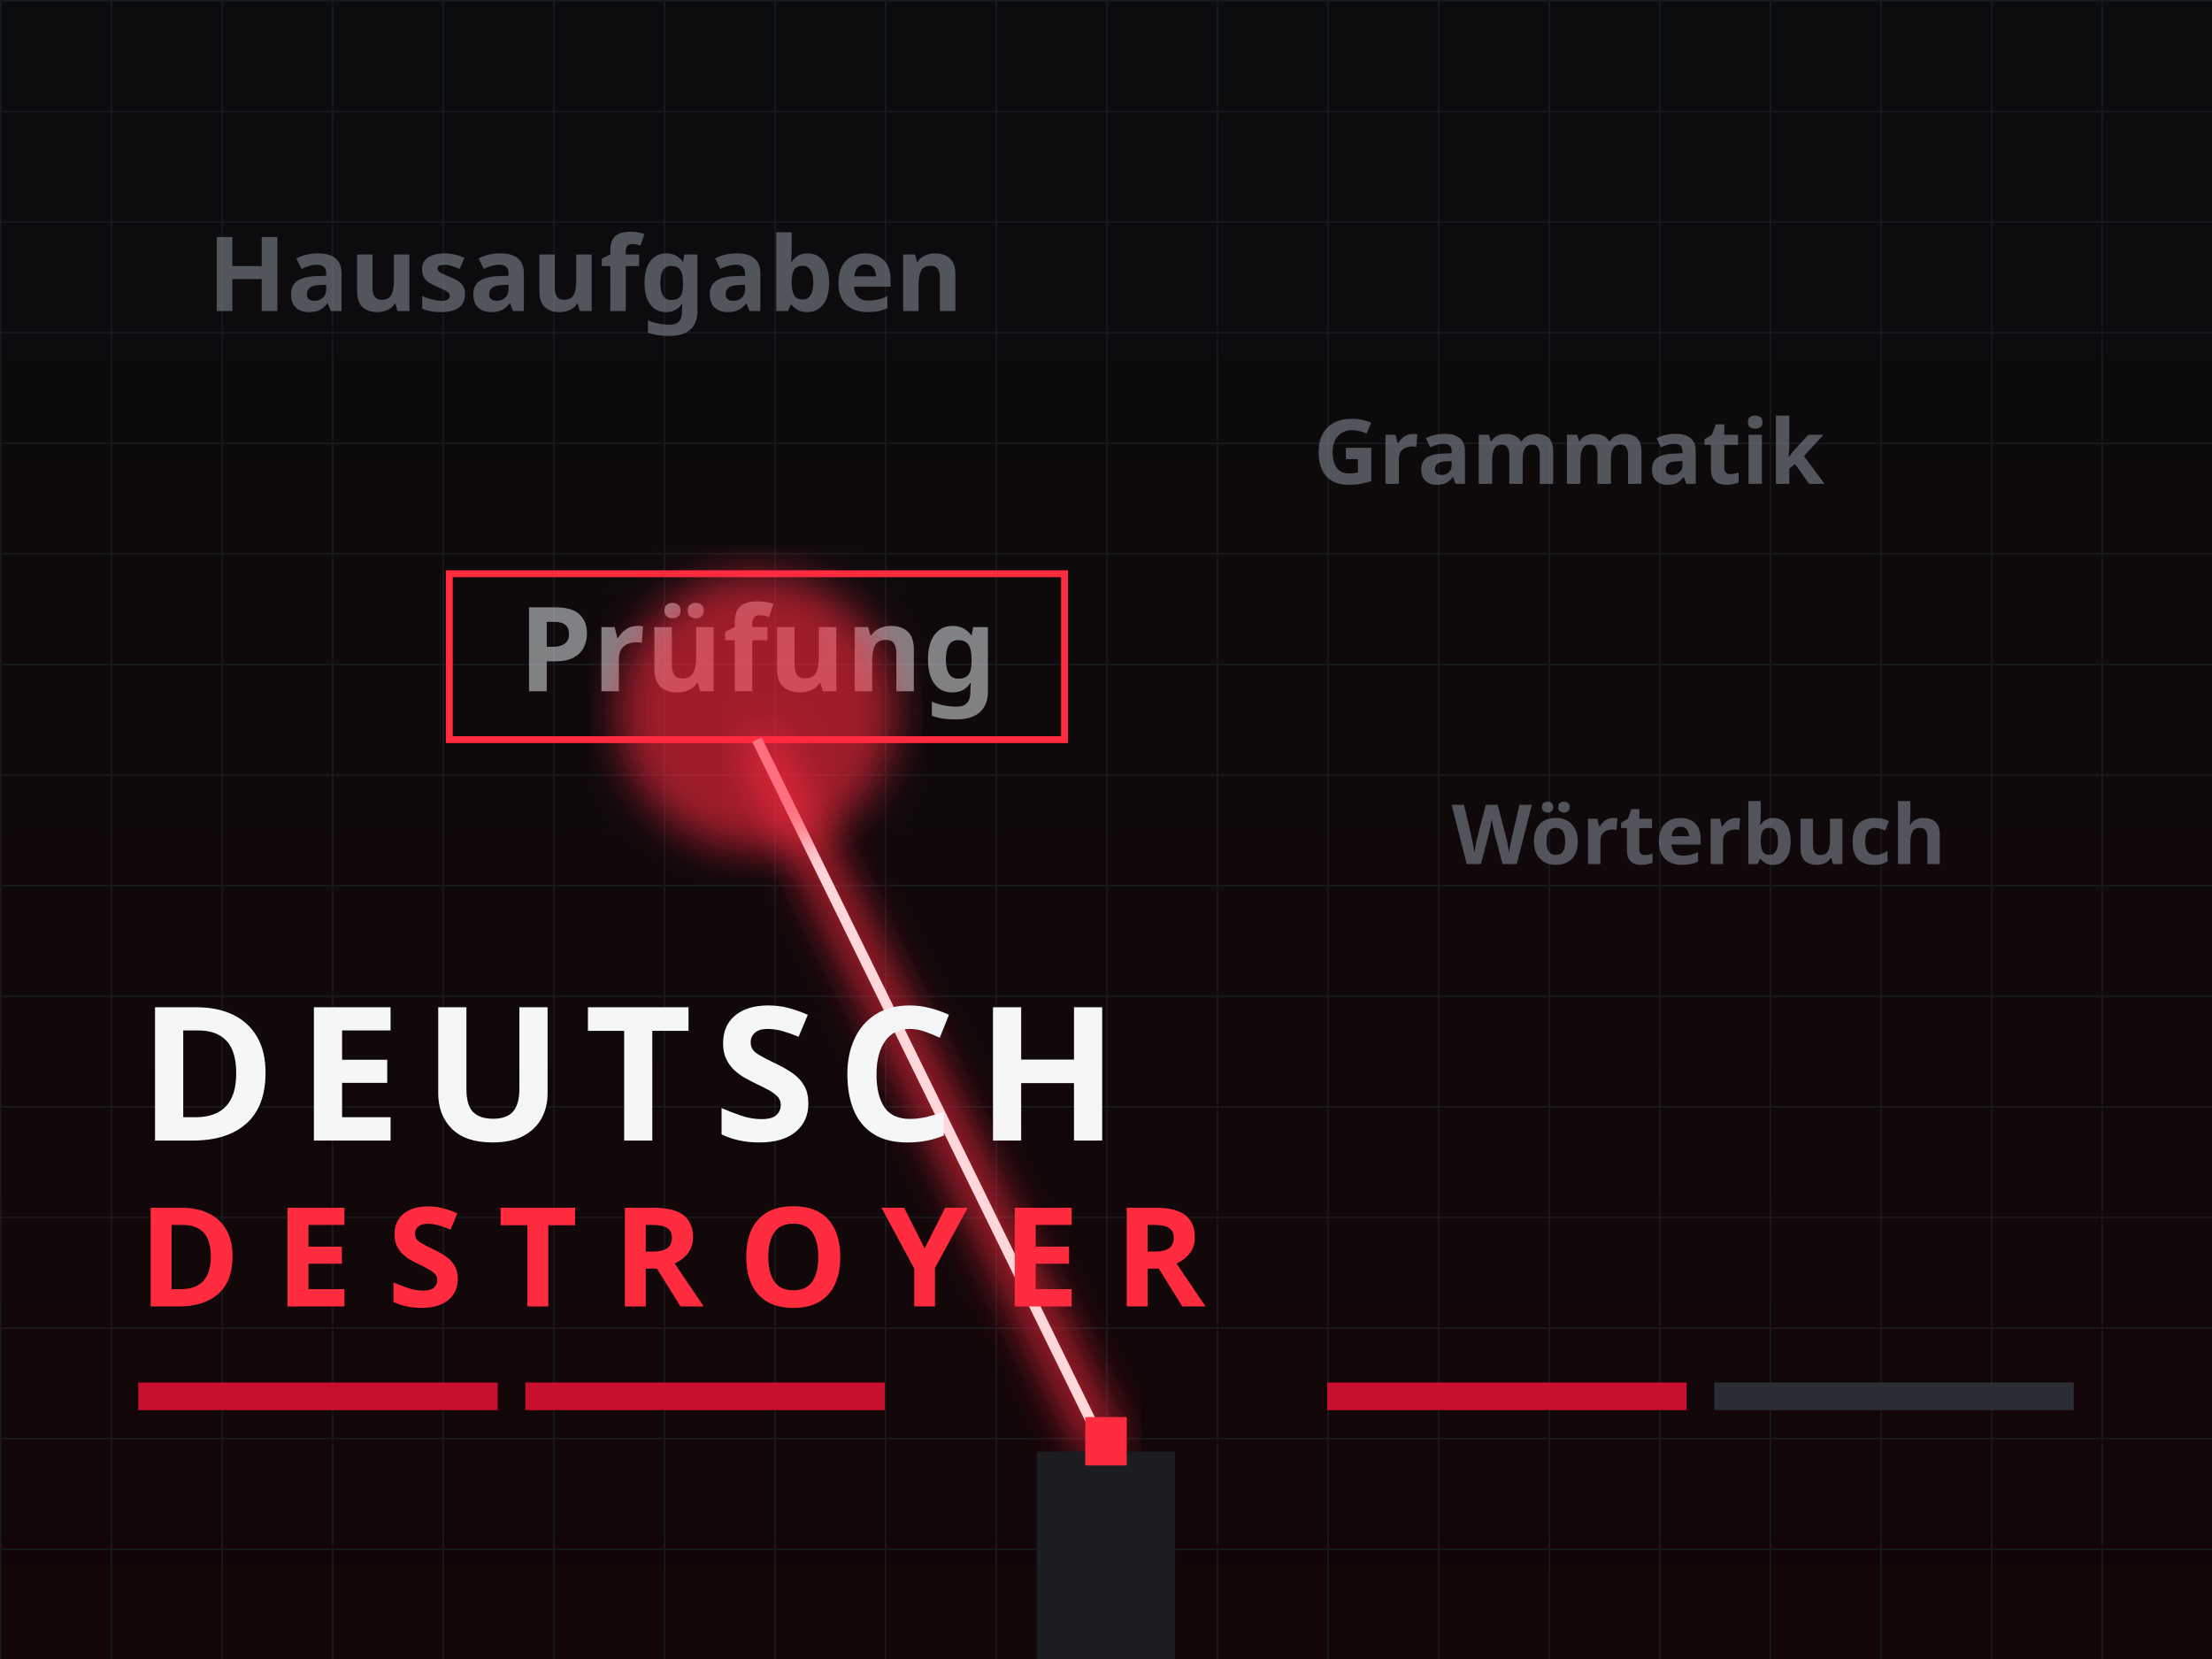
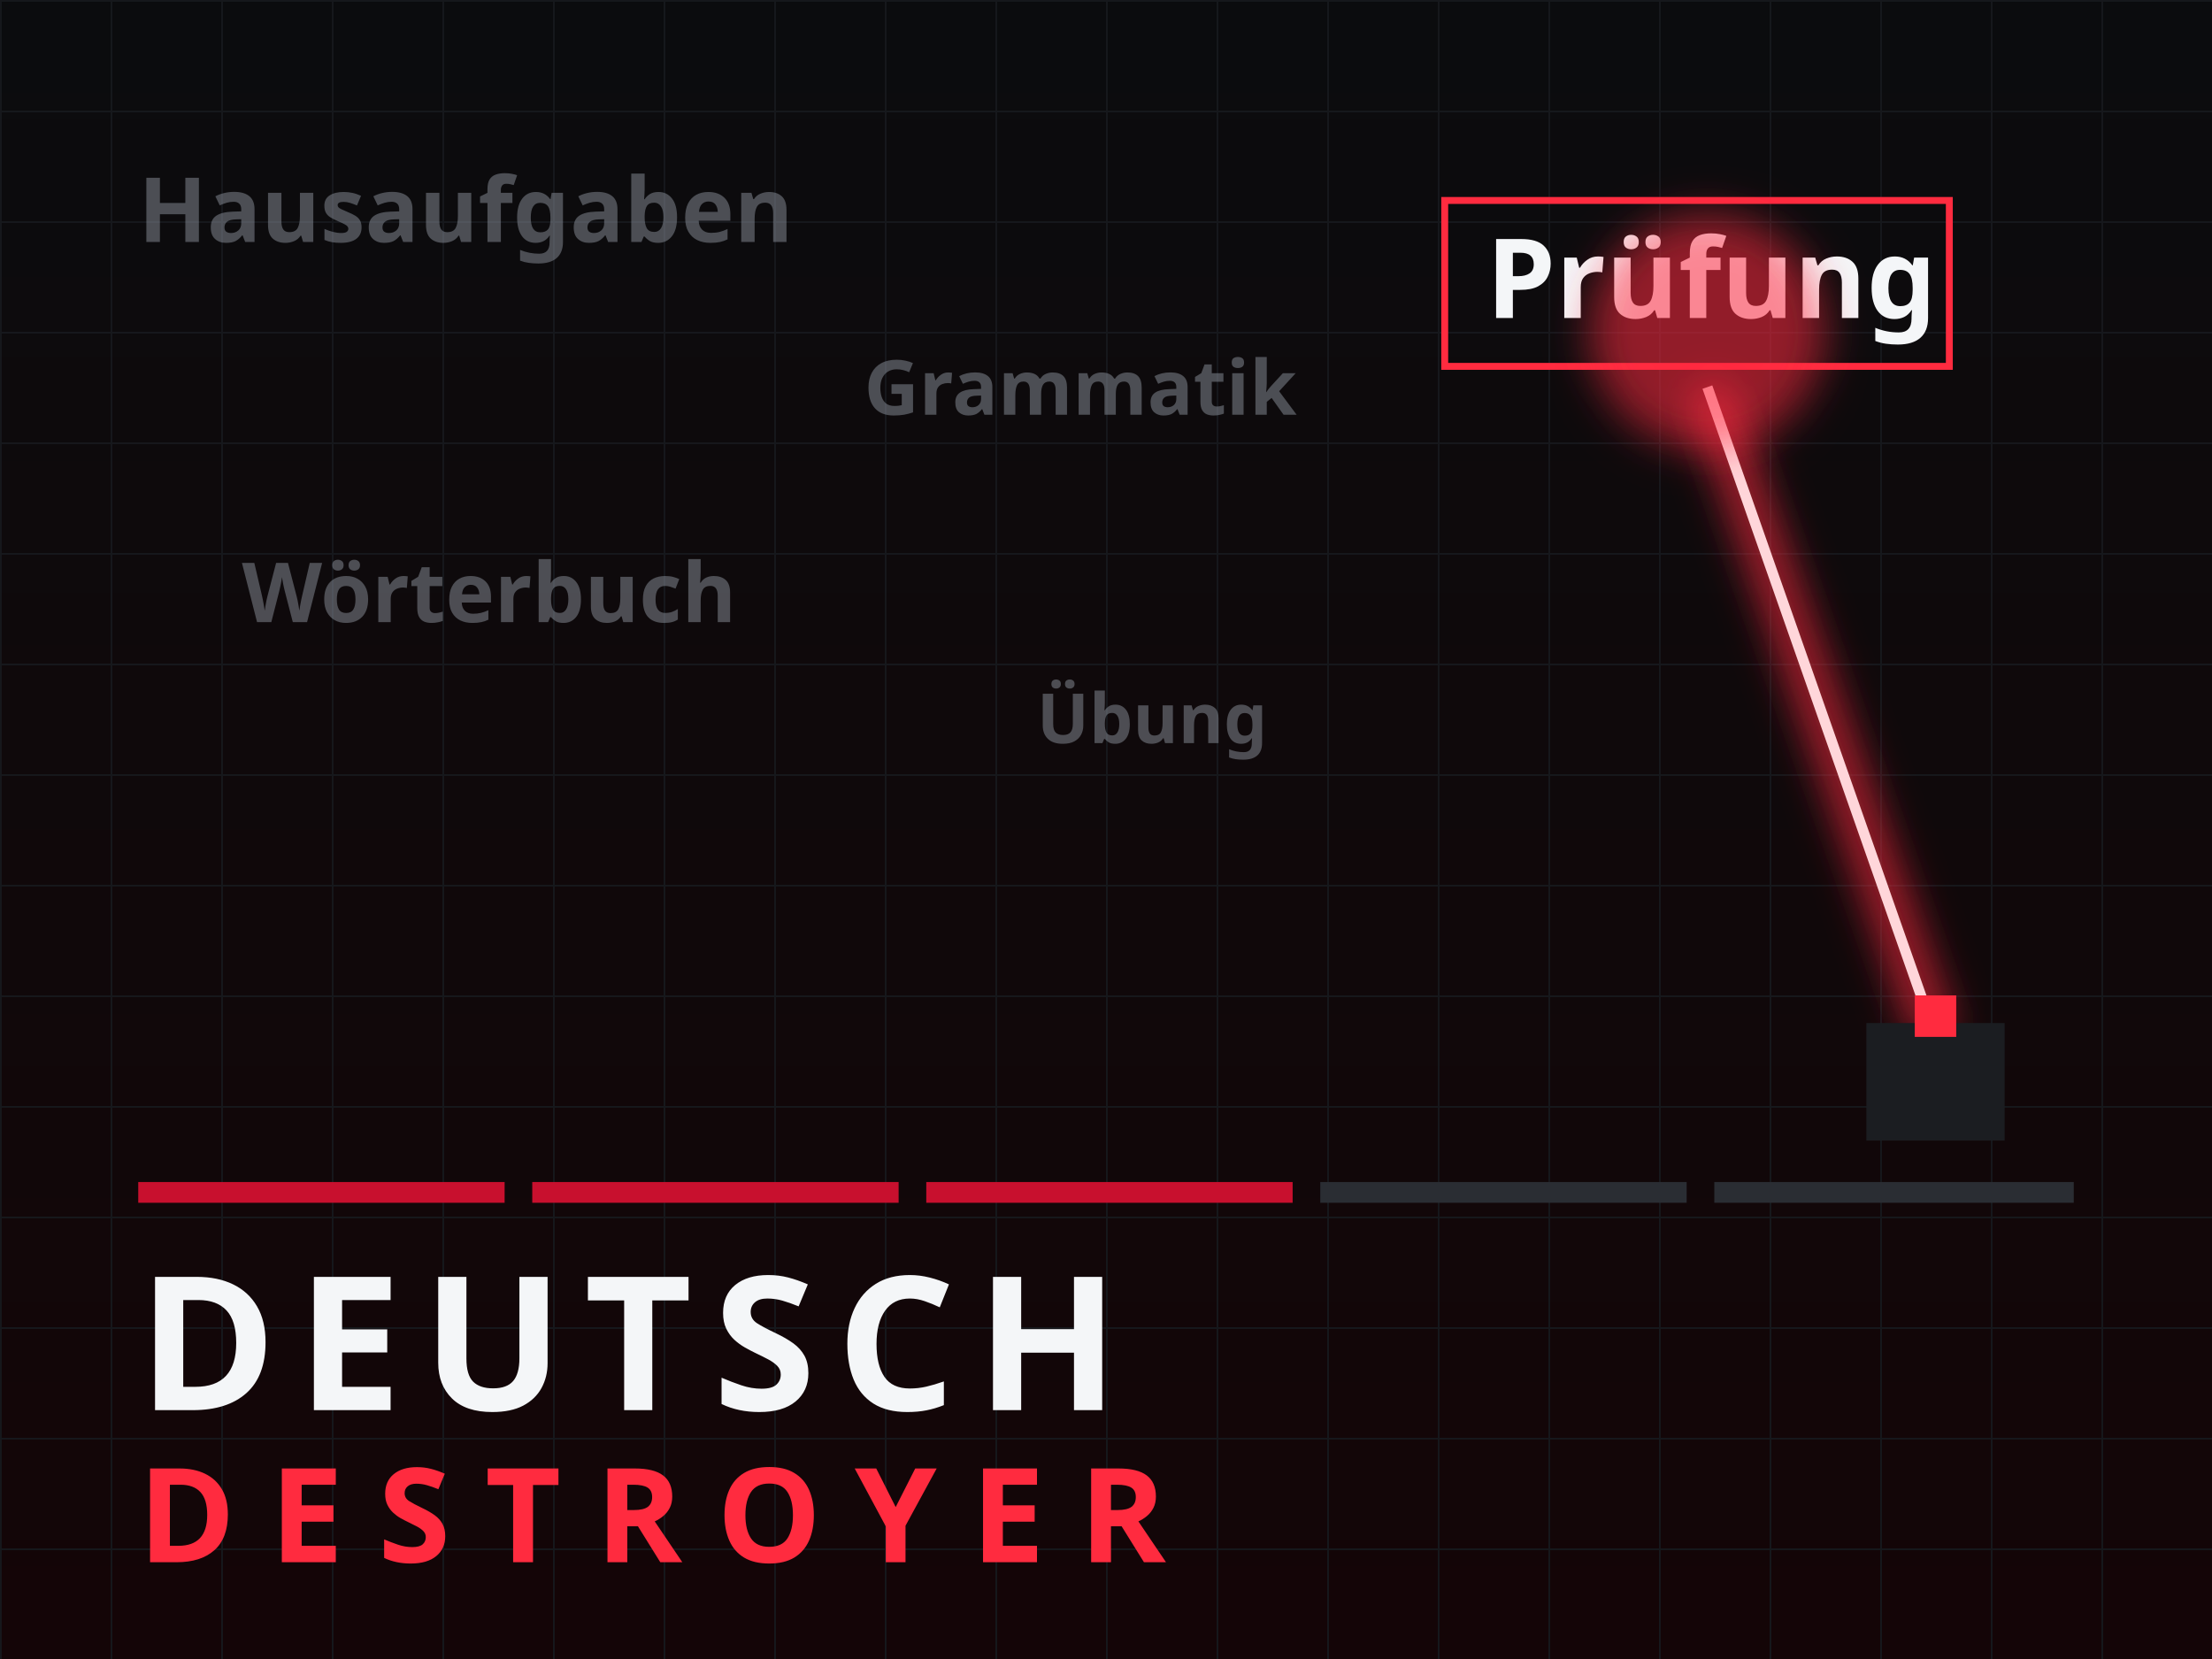
<svg xmlns="http://www.w3.org/2000/svg" viewBox="0 0 640 480" width="640" height="480">
  <defs>
    <linearGradient id="bg" x1="0" y1="0" x2="0" y2="1">
      <stop offset="0" stop-color="#0b0c0e" />
      <stop offset="1" stop-color="#140507" />
    </linearGradient>
-     <filter id="glow">
+     <filter id="glow" x="-50%" y="-50%" width="200%" height="200%">
      <feGaussianBlur stdDeviation="6" />
    </filter>
    <pattern id="grid" width="32" height="32" patternUnits="userSpaceOnUse">
      <path d="M32 0H0v32" fill="none" stroke="#16181c" />
    </pattern>
  </defs>
  <rect width="640" height="480" fill="url(#bg)" />
  <rect width="640" height="480" fill="url(#grid)" />
-   <g font-family="Segoe UI, system-ui, sans-serif" font-weight="700" fill="#8b929c" opacity=".55">
-     <text x="60" y="90" font-size="30">Hausaufgaben</text>
-     <text x="380" y="140" font-size="26">Grammatik</text>
-     <text x="150" y="200" font-size="34" fill="#dfe3e8" opacity="1">Prüfung</text>
-     <text x="420" y="250" font-size="24">Wörterbuch</text>
+   <g font-family="Segoe UI, system-ui, sans-serif" font-weight="700" fill="#8b929c" opacity=".5">
+     <text x="40" y="70" font-size="26">Hausaufgaben</text>
+     <text x="250" y="120" font-size="22">Grammatik</text>
+     <text x="70" y="180" font-size="24">Wörterbuch</text>
+     <text x="300" y="215" font-size="20">Übung</text>
  </g>
-   <rect x="130" y="166" width="178" height="48" fill="none" stroke="#ff2b3f" stroke-width="2" />
-   <path d="M320 420 L219 214" stroke="#ff2b3f" stroke-width="10" filter="url(#glow)" opacity=".8" />
-   <path d="M320 420 L219 214" stroke="#ffd6da" stroke-width="3" />
-   <circle cx="219" cy="206" r="40" fill="#ff2b3f" filter="url(#glow)" opacity=".6" />
-   <rect x="40" y="400" width="104" height="8" fill="#c8102e" />
-   <rect x="152" y="400" width="104" height="8" fill="#c8102e" />
-   <rect x="384" y="400" width="104" height="8" fill="#c8102e" />
-   <rect x="496" y="400" width="104" height="8" fill="#2a2d33" />
-   <rect x="300" y="420" width="40" height="60" fill="#1b1d21" />
-   <rect x="314" y="410" width="12" height="14" fill="#ff2b3f" />
-   <text x="40" y="330" font-family="Segoe UI, system-ui, sans-serif" font-weight="800" font-size="54" letter-spacing="6" fill="#f4f6f8">DEUTSCH</text>
-   <text x="40" y="378" font-family="Segoe UI, system-ui, sans-serif" font-weight="800" font-size="40" letter-spacing="10" fill="#ff2b3f">DESTROYER</text>
+   <text x="430" y="92" font-family="Segoe UI, system-ui, sans-serif" font-weight="700" font-size="32" fill="#f4f6f8">Prüfung</text>
+   <rect x="418" y="58" width="146" height="48" fill="none" stroke="#ff2b3f" stroke-width="2" />
+   <path d="M560 300 L494 112" stroke="#ff2b3f" stroke-width="10" filter="url(#glow)" opacity=".8" />
+   <path d="M560 300 L494 112" stroke="#ffd6da" stroke-width="3" />
+   <circle cx="494" cy="96" r="34" fill="#ff2b3f" filter="url(#glow)" opacity=".55" />
+   <rect x="540" y="296" width="40" height="34" fill="#1b1d21" />
+   <rect x="554" y="288" width="12" height="12" fill="#ff2b3f" />
+   <rect x="40" y="342" width="106" height="6" fill="#c8102e" />
+   <rect x="154" y="342" width="106" height="6" fill="#c8102e" />
+   <rect x="268" y="342" width="106" height="6" fill="#c8102e" />
+   <rect x="382" y="342" width="106" height="6" fill="#2a2d33" />
+   <rect x="496" y="342" width="104" height="6" fill="#2a2d33" />
+   <text x="40" y="408" font-family="Segoe UI, system-ui, sans-serif" font-weight="800" font-size="54" letter-spacing="6" fill="#f4f6f8">DEUTSCH</text>
+   <text x="40" y="452" font-family="Segoe UI, system-ui, sans-serif" font-weight="800" font-size="38" letter-spacing="10" fill="#ff2b3f">DESTROYER</text>
</svg>
